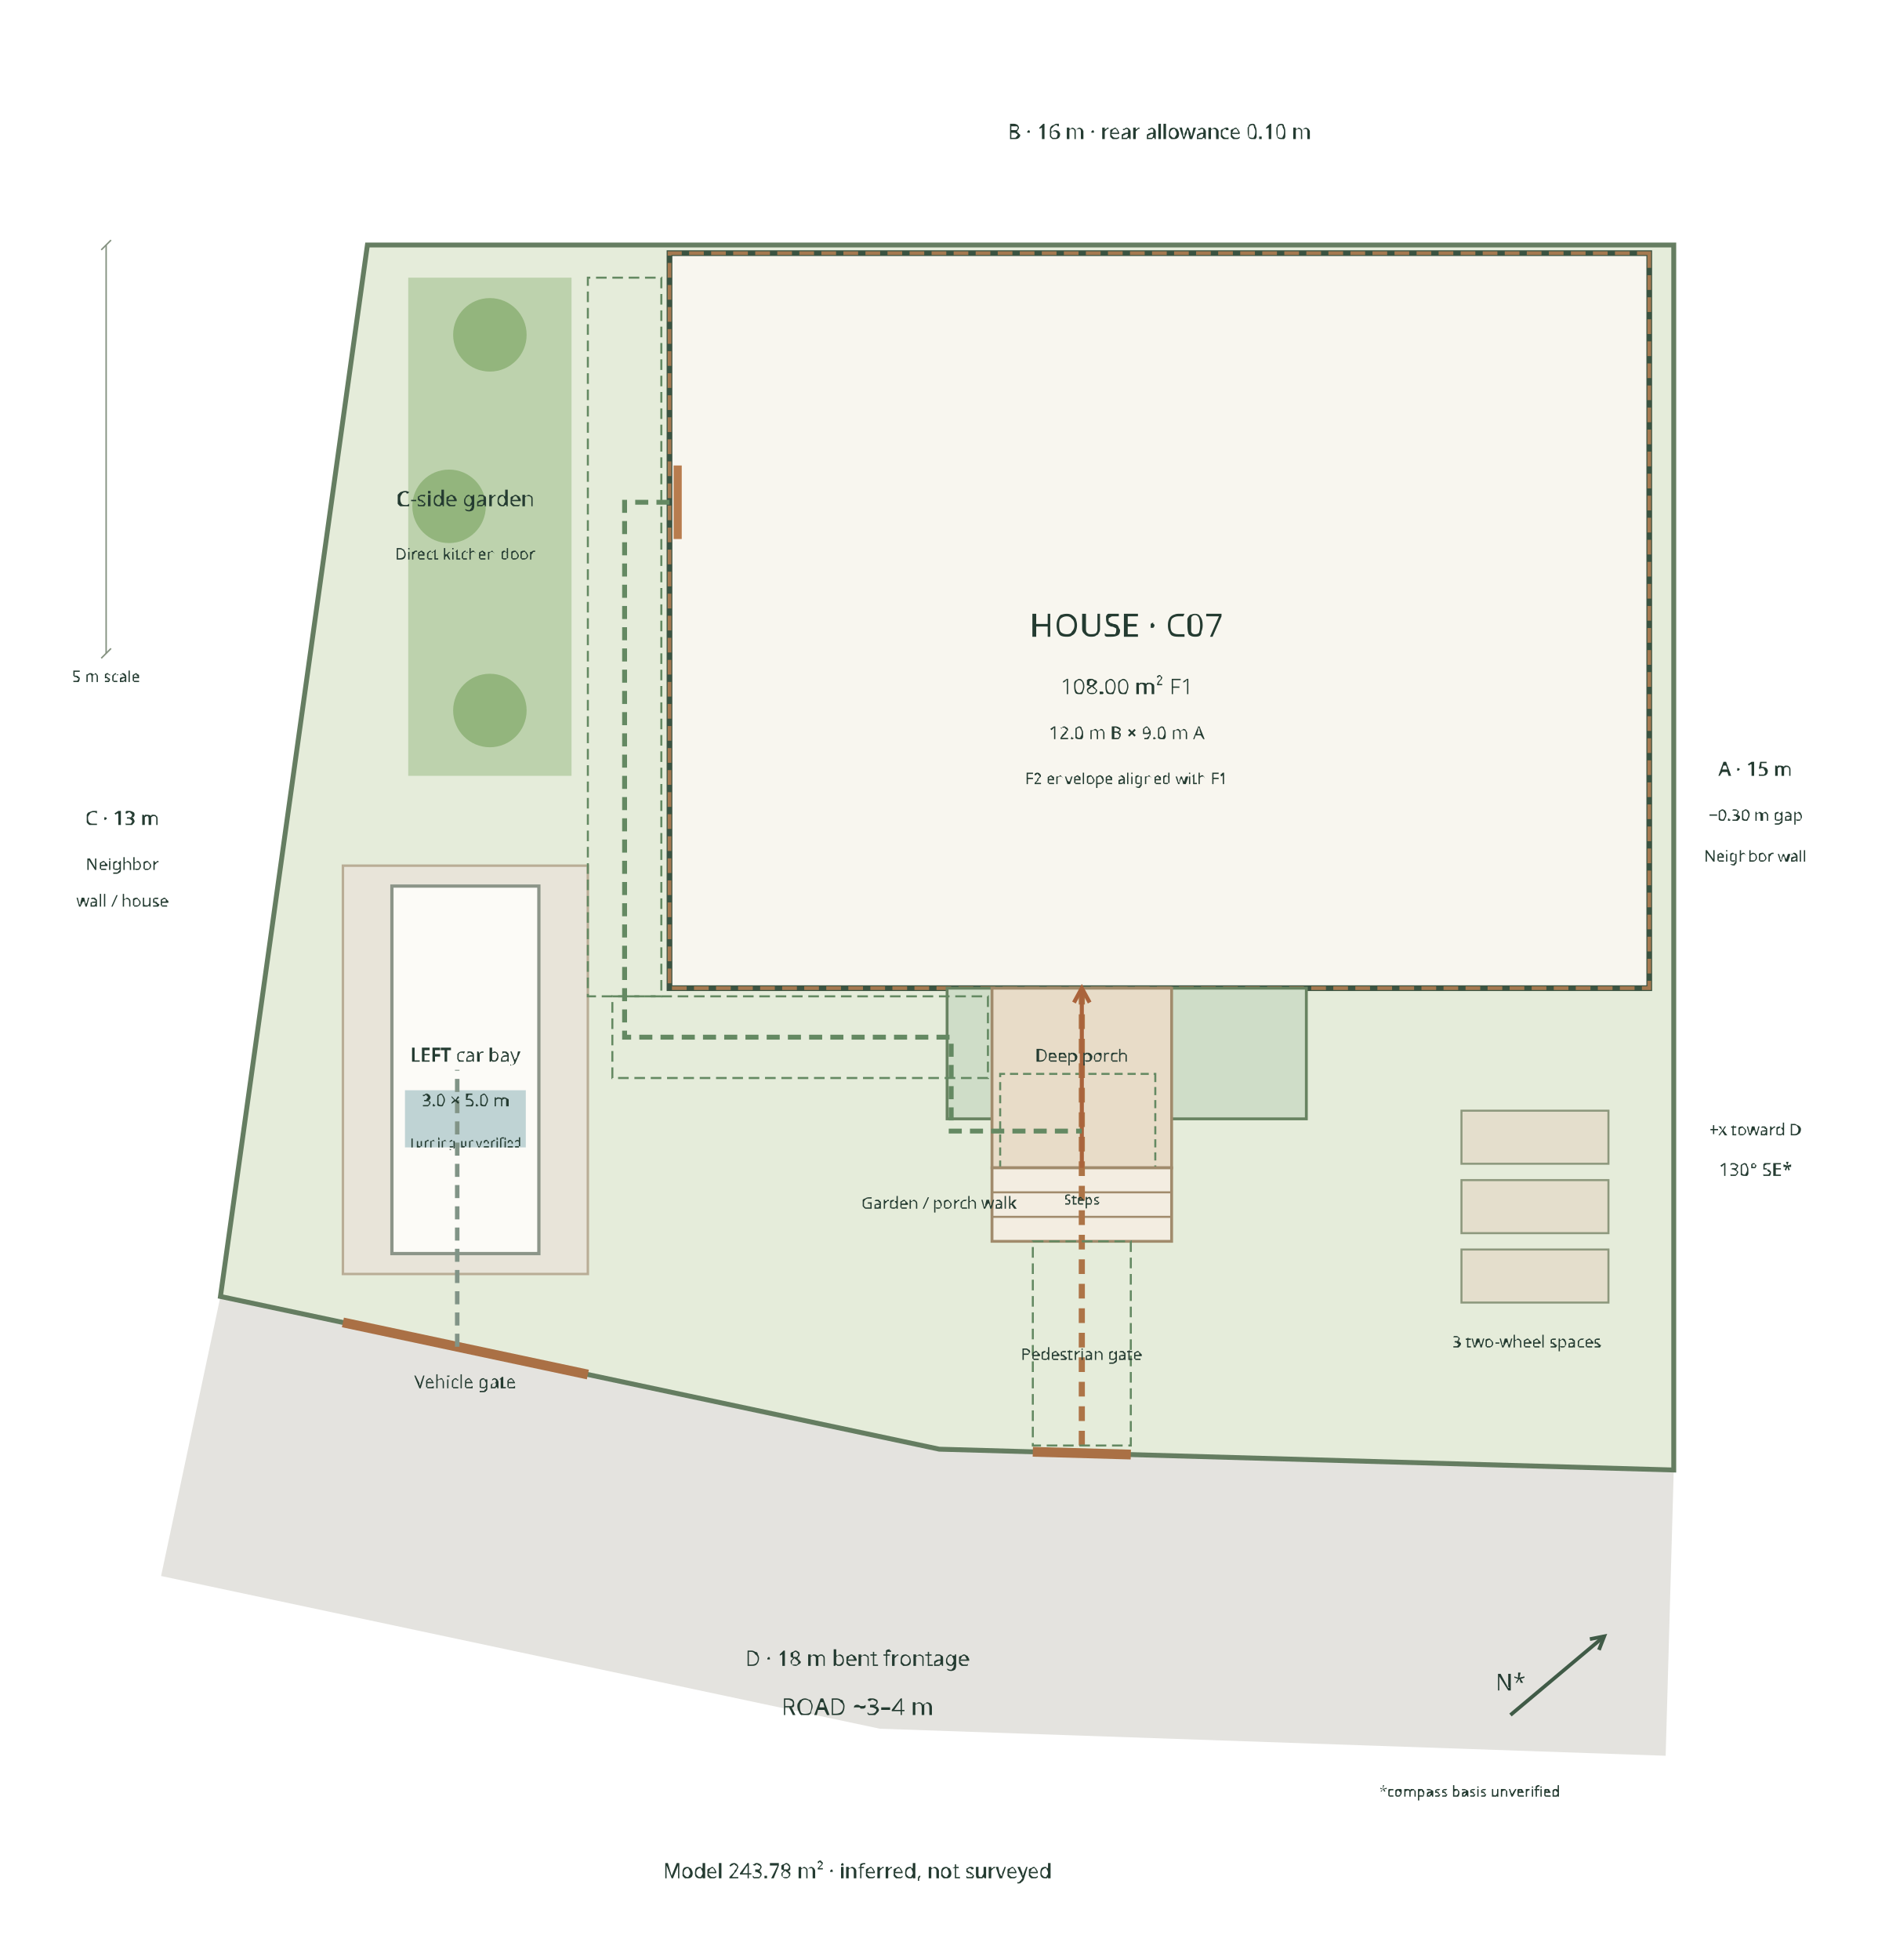
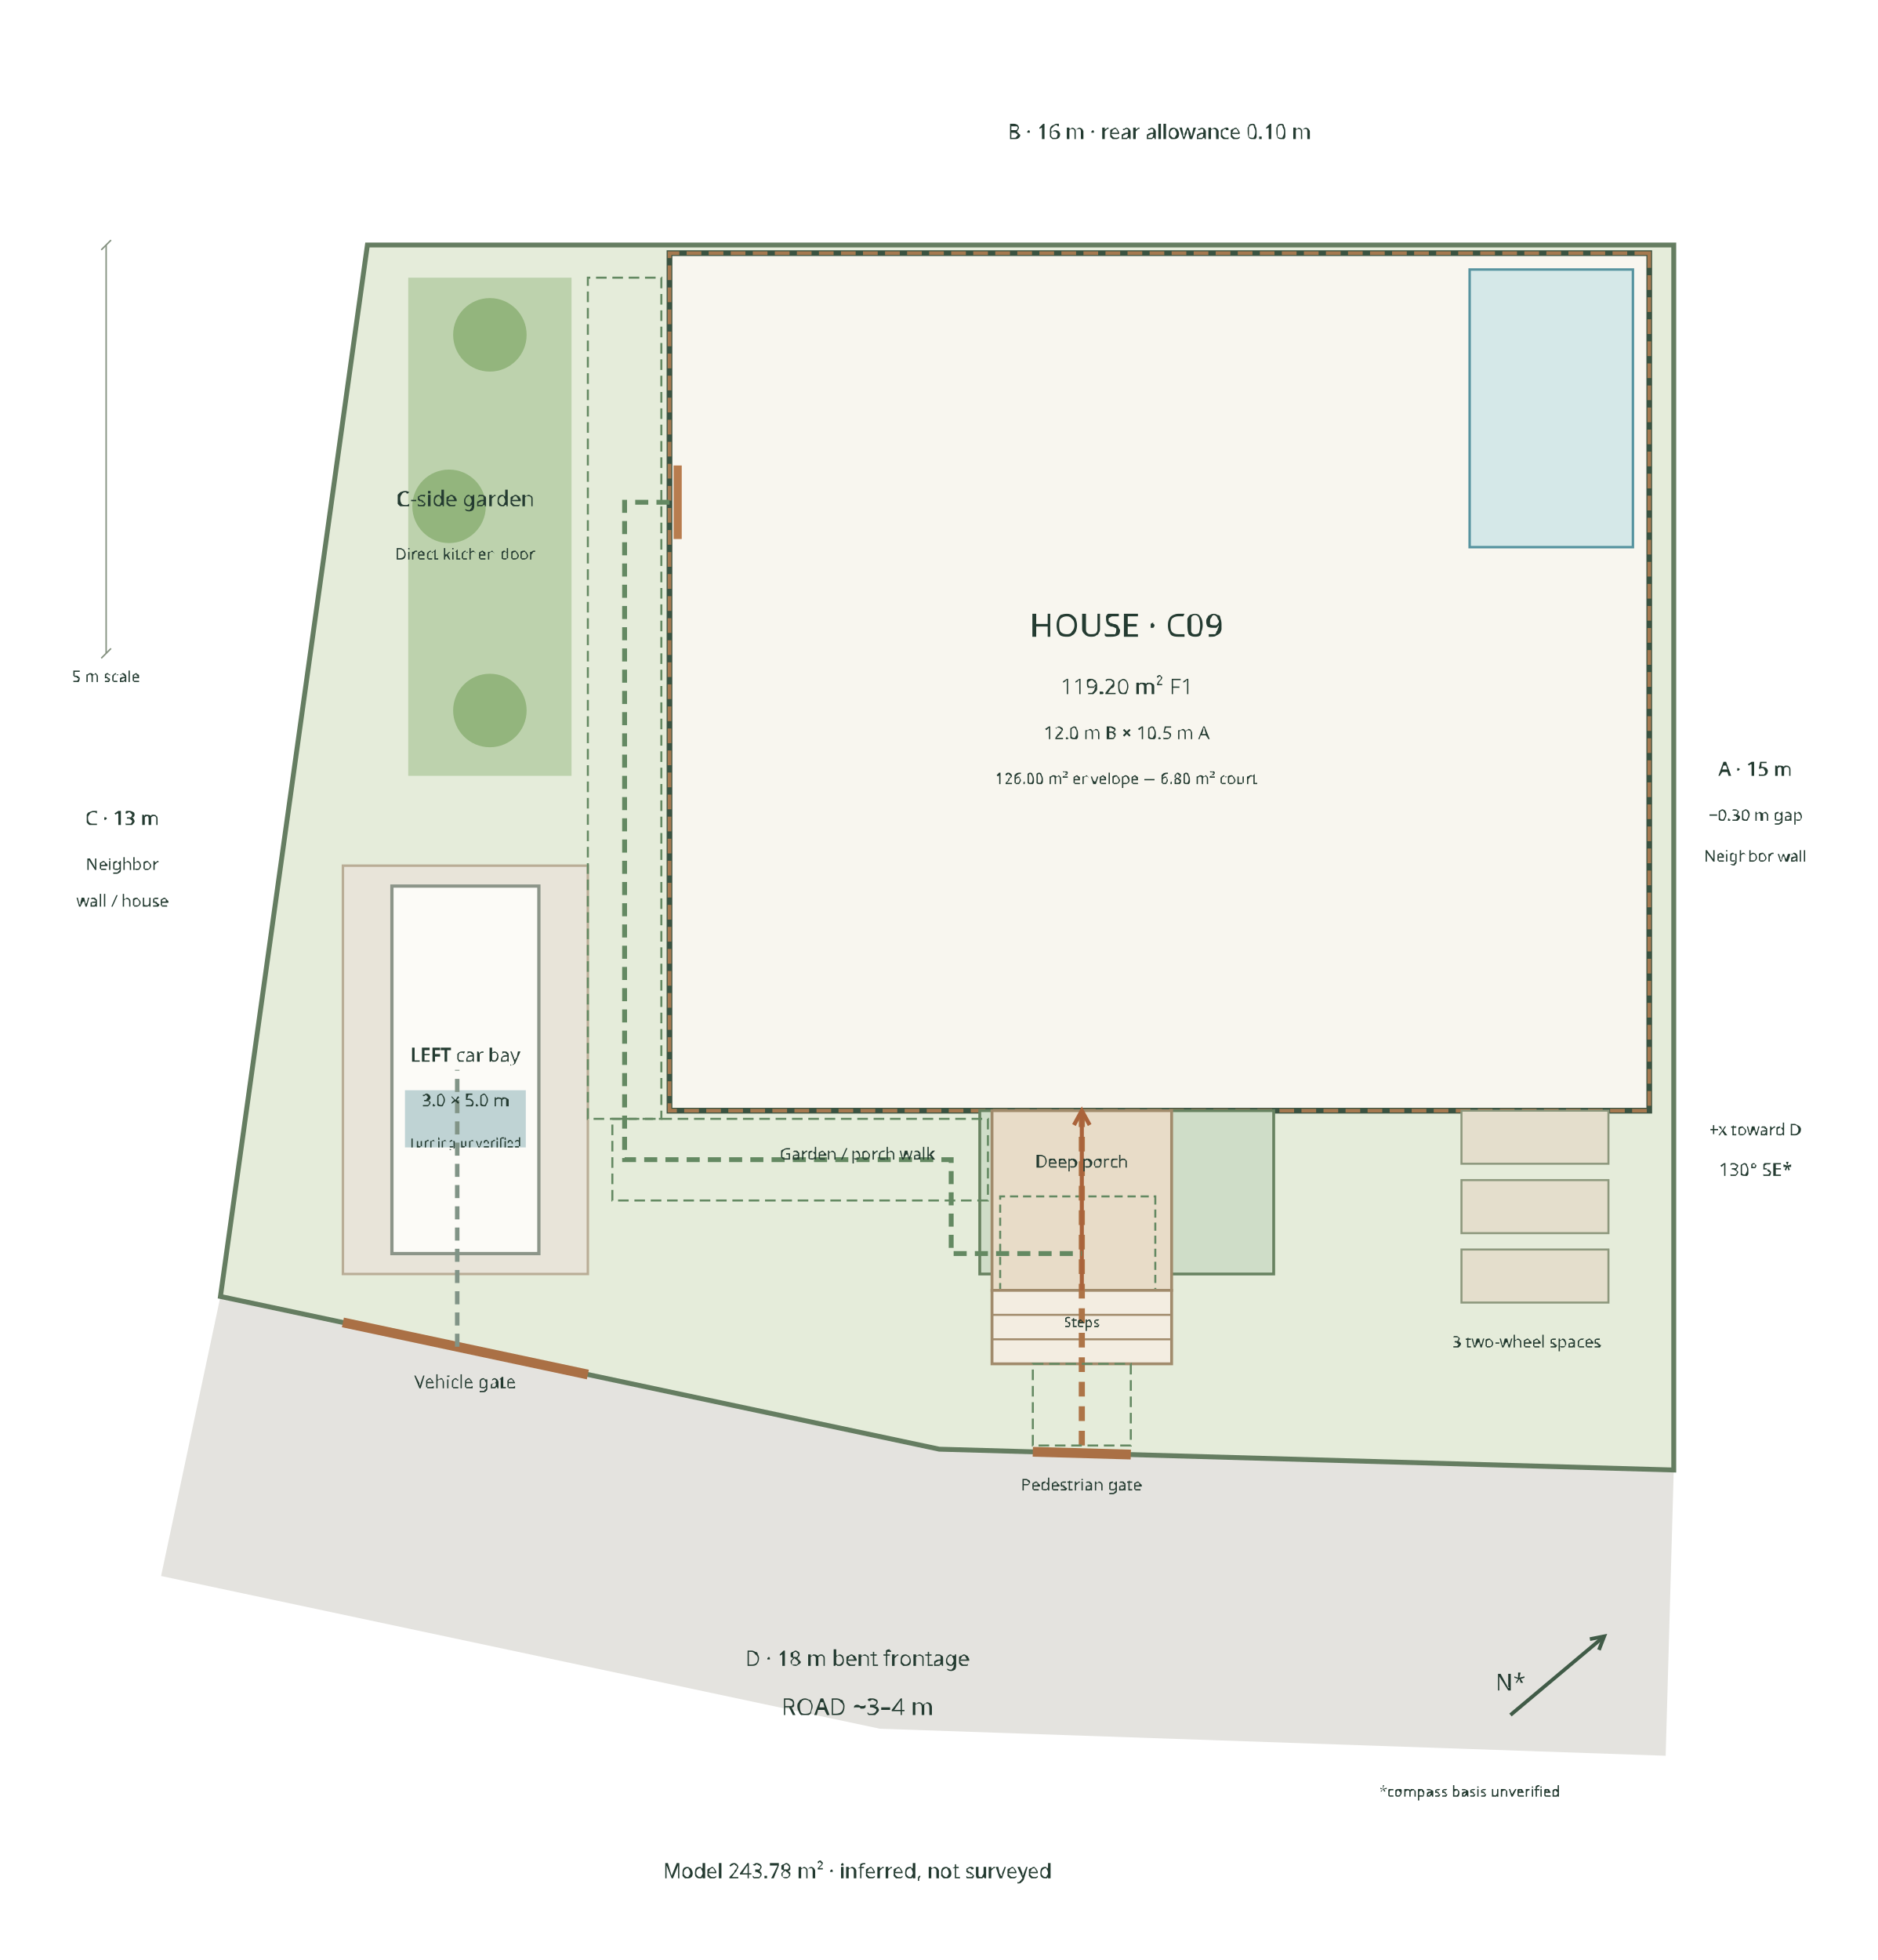
- <svg xmlns="http://www.w3.org/2000/svg" viewBox="-20.5 -3 23 24" class="drawing" role="img" aria-label="site conceptual drawing" data-revision="C07" data-option="01" data-display-rotation="90">
+ <svg xmlns="http://www.w3.org/2000/svg" viewBox="-20.5 -3 23 24" class="drawing" role="img" aria-label="site conceptual drawing" data-revision="C09" data-option="01" data-display-rotation="90">
  <g transform="rotate(90)" data-display-rotation="90">
    <polygon points="15,0 14.745,8.996 12.875,17.8 16.298,18.527 18.168,9.724 18.499,0.099" fill="#e4e3df" />
    <polygon points="0,0 15,0 14.745,8.996 12.875,17.8 0,16" fill="#e5ecda" stroke="#657d61" stroke-width="0.06" />
    <rect x="0.4" y="13.5" width="6.1" height="2" fill="#bdd2ad" stroke="none" stroke-width="0.025" />
    <circle cx="1.1" cy="14.5" r="0.45" fill="#93b57d" />
    <circle cx="3.2" cy="15" r="0.45" fill="#93b57d" />
    <circle cx="5.7" cy="14.5" r="0.45" fill="#93b57d" />
-     <rect x="0.1" y="0.3" width="9" height="12" fill="#f8f6ef" stroke="#3b5341" stroke-width="0.07" />
-     <rect x="0.1" y="0.3" width="9" height="12" fill="none" stroke="#a57950" stroke-width="0.045" stroke-dasharray=".18 .09" />
-     <rect x="9.1" y="4.5" width="1.6" height="4.4" fill="#cfddc8" stroke="#688361" stroke-width="0.035" />
+     <rect x="0.1" y="0.3" width="10.5" height="12" fill="#f8f6ef" stroke="#3b5341" stroke-width="0.07" />
+     <rect x="0.3" y="0.5" width="3.4" height="2" fill="#d5e8e8" stroke="#5794a0" stroke-width="0.03" data-site-id="open-court" />
+     <rect x="0.1" y="0.3" width="10.5" height="12" fill="none" stroke="#a57950" stroke-width="0.045" stroke-dasharray=".18 .09" />
+     <rect x="10.6" y="4.9" width="2" height="3.6" fill="#cfddc8" stroke="#688361" stroke-width="0.035" />
    <rect x="7.6" y="13.3" width="5" height="3" fill="#e8e4d9" stroke="#b9ad96" stroke-width="0.03" />
    <rect x="7.85" y="13.9" width="4.5" height="1.8" fill="#fcfbf7" stroke="#8c9589" stroke-width="0.04" />
    <rect x="10.35" y="14.06" width="0.7" height="1.48" fill="#bfd3d4" stroke="none" stroke-width="0.025" />
    <rect x="10.6" y="0.8" width="0.65" height="1.8" fill="#e4decc" stroke="#8d987d" stroke-width="0.025" />
    <rect x="11.45" y="0.8" width="0.65" height="1.8" fill="#e4decc" stroke="#8d987d" stroke-width="0.025" />
    <rect x="12.3" y="0.8" width="0.65" height="1.8" fill="#e4decc" stroke="#8d987d" stroke-width="0.025" />
-     <rect x="9.1" y="6.15" width="2.2" height="2.2" fill="#e8dcc8" stroke="#a18b6c" stroke-width="0.035" data-site-id="porch" />
-     <rect x="10.15" y="6.35" width="1.15" height="1.9" fill="none" stroke="#648962" stroke-width="0.025" stroke-dasharray=".10 .06" data-site-id="porch-waiting" />
-     <rect x="11.3" y="6.15" width="0.9" height="2.2" fill="#f3ede1" stroke="#a18b6c" stroke-width="0.035" data-site-id="porch-steps" />
-     <line x1="11.6" y1="6.15" x2="11.6" y2="8.35" stroke="#a18b6c" stroke-width="0.025" />
-     <line x1="11.9" y1="6.15" x2="11.9" y2="8.35" stroke="#a18b6c" stroke-width="0.025" />
+     <rect x="10.6" y="6.15" width="2.2" height="2.2" fill="#e8dcc8" stroke="#a18b6c" stroke-width="0.035" data-site-id="porch" />
+     <rect x="11.65" y="6.35" width="1.15" height="1.9" fill="none" stroke="#648962" stroke-width="0.025" stroke-dasharray=".10 .06" data-site-id="porch-waiting" />
+     <rect x="12.8" y="6.15" width="0.9" height="2.2" fill="#f3ede1" stroke="#a18b6c" stroke-width="0.035" data-site-id="porch-steps" />
+     <line x1="13.1" y1="6.15" x2="13.1" y2="8.35" stroke="#a18b6c" stroke-width="0.025" />
+     <line x1="13.4" y1="6.15" x2="13.4" y2="8.35" stroke="#a18b6c" stroke-width="0.025" />
    <line x1="2.7" y1="12.2" x2="3.6" y2="12.2" stroke="#b87c4e" stroke-width="0.1" data-site-id="kitchen-door" />
-     <polyline points="14.7,7.25 12.2,7.25 11.3,7.25 9.1,7.25" fill="none" stroke="#ad7447" stroke-width="0.075" stroke-dasharray=".18 .12" />
-     <line x1="11.3" y1="7.25" x2="9.1" y2="7.25" stroke="#aa633b" stroke-width="0.05" />
-     <polyline points="9.276,7.154 9.1,7.25 9.276,7.346" fill="none" stroke="#aa633b" stroke-width="0.05" />
-     <rect x="12.2" y="6.65" width="2.5" height="1.2" fill="none" stroke="#648962" stroke-width="0.025" stroke-dasharray=".13 .07" />
-     <rect x="9.2" y="8.4" width="1" height="4.6" fill="none" stroke="#648962" stroke-width="0.025" stroke-dasharray=".13 .07" />
-     <rect x="0.4" y="12.4" width="8.8" height="0.9" fill="none" stroke="#648962" stroke-width="0.025" stroke-dasharray=".13 .07" />
-     <polyline points="3.15,12.3 3.15,12.85 9.7,12.85 9.7,8.85 10.85,8.85 10.85,7.25" fill="none" stroke="#648962" stroke-width="0.06" stroke-dasharray=".16 .1" />
+     <polyline points="14.7,7.25 13.7,7.25 12.8,7.25 10.6,7.25" fill="none" stroke="#ad7447" stroke-width="0.075" stroke-dasharray=".18 .12" />
+     <line x1="12.8" y1="7.25" x2="10.6" y2="7.25" stroke="#aa633b" stroke-width="0.05" />
+     <polyline points="10.776,7.154 10.6,7.25 10.776,7.346" fill="none" stroke="#aa633b" stroke-width="0.05" />
+     <rect x="13.7" y="6.65" width="1" height="1.2" fill="none" stroke="#648962" stroke-width="0.025" stroke-dasharray=".13 .07" />
+     <rect x="10.7" y="8.4" width="1" height="4.6" fill="none" stroke="#648962" stroke-width="0.025" stroke-dasharray=".13 .07" />
+     <rect x="0.4" y="12.4" width="10.3" height="0.9" fill="none" stroke="#648962" stroke-width="0.025" stroke-dasharray=".13 .07" />
+     <polyline points="3.15,12.3 3.15,12.85 11.2,12.85 11.2,8.85 12.35,8.85 12.35,7.25" fill="none" stroke="#648962" stroke-width="0.06" stroke-dasharray=".16 .1" />
    <line x1="13.831" y1="13.3" x2="13.193" y2="16.3" stroke="#aa7045" stroke-width="0.12" />
    <line x1="14.811" y1="6.65" x2="14.777" y2="7.85" stroke="#aa7045" stroke-width="0.12" />
    <polyline points="13.491,14.9 12.6,14.9 10.1,14.9" fill="none" stroke="#819487" stroke-width="0.055" stroke-dasharray=".16 .1" />
    <line x1="18" y1="2" x2="17.036" y2="0.851" stroke="#405b47" stroke-width="0.045" />
    <polyline points="17.203,0.916 17.036,0.851 17.071,1.027" fill="none" stroke="#405b47" stroke-width="0.045" />
    <line x1="0" y1="19.2" x2="5" y2="19.2" stroke="#849180" stroke-width="0.018" />
    <line x1="-0.06" y1="19.14" x2="0.06" y2="19.26" stroke="#849180" stroke-width="0.018" />
    <line x1="4.94" y1="19.14" x2="5.06" y2="19.26" stroke="#849180" stroke-width="0.018" />
  </g>
  <text x="-6.3" y="-1.3" font-size="0.25" text-anchor="middle" fill="#243b31" font-family="system-ui,sans-serif">B · 16 m · rear allowance 0.10 m</text>
-   <text x="-6.7" y="4.8" font-size="0.4" text-anchor="middle" fill="#243b31" font-family="system-ui,sans-serif">HOUSE · C07</text>
-   <text x="-6.7" y="5.5" font-size="0.27" text-anchor="middle" fill="#243b31" font-family="system-ui,sans-serif">108.00 m² F1</text>
-   <text x="-6.7" y="6.05" font-size="0.22" text-anchor="middle" fill="#243b31" font-family="system-ui,sans-serif">12.0 m B × 9.0 m A</text>
+   <text x="-6.7" y="4.8" font-size="0.4" text-anchor="middle" fill="#243b31" font-family="system-ui,sans-serif">HOUSE · C09</text>
+   <text x="-6.7" y="5.5" font-size="0.27" text-anchor="middle" fill="#243b31" font-family="system-ui,sans-serif">119.20 m² F1</text>
+   <text x="-6.7" y="6.05" font-size="0.22" text-anchor="middle" fill="#243b31" font-family="system-ui,sans-serif">12.0 m B × 10.5 m A</text>
  <text x="1" y="6.5" font-size="0.24" text-anchor="middle" fill="#243b31" font-family="system-ui,sans-serif">A · 15 m</text>
  <text x="1" y="7.05" font-size="0.2" text-anchor="middle" fill="#243b31" font-family="system-ui,sans-serif">~0.30 m gap</text>
  <text x="1" y="7.55" font-size="0.19" text-anchor="middle" fill="#243b31" font-family="system-ui,sans-serif">Neighbor wall</text>
  <text x="1" y="10.9" font-size="0.2" text-anchor="middle" fill="#243b31" font-family="system-ui,sans-serif">+x toward D</text>
  <text x="1" y="11.4" font-size="0.22" text-anchor="middle" fill="#243b31" font-family="system-ui,sans-serif">130° SE*</text>
  <text x="-19" y="7.1" font-size="0.24" text-anchor="middle" fill="#243b31" font-family="system-ui,sans-serif">C · 13 m</text>
  <text x="-19" y="7.65" font-size="0.2" text-anchor="middle" fill="#243b31" font-family="system-ui,sans-serif">Neighbor</text>
  <text x="-19" y="8.1" font-size="0.2" text-anchor="middle" fill="#243b31" font-family="system-ui,sans-serif">wall / house</text>
  <text x="-14.8" y="3.2" font-size="0.26" text-anchor="middle" fill="#243b31" font-family="system-ui,sans-serif">C-side garden</text>
  <text x="-14.8" y="3.85" font-size="0.19" text-anchor="middle" fill="#243b31" font-family="system-ui,sans-serif">Direct kitchen door</text>
-   <text x="-6.7" y="6.6" font-size="0.19" text-anchor="middle" fill="#243b31" font-family="system-ui,sans-serif">F2 envelope aligned with F1</text>
+   <text x="-6.7" y="6.6" font-size="0.19" text-anchor="middle" fill="#243b31" font-family="system-ui,sans-serif">126.00 m² envelope − 6.80 m² court</text>
  <text x="-14.8" y="10" font-size="0.23" text-anchor="middle" fill="#243b31" font-family="system-ui,sans-serif">LEFT car bay</text>
  <text x="-14.8" y="10.55" font-size="0.21" text-anchor="middle" fill="#243b31" font-family="system-ui,sans-serif">3.0 × 5.0 m</text>
  <text x="-14.8" y="11.05" font-size="0.16" text-anchor="middle" fill="#243b31" font-family="system-ui,sans-serif">Turning unverified</text>
  <text x="-1.8" y="13.5" font-size="0.2" text-anchor="middle" fill="#243b31" font-family="system-ui,sans-serif">3 two-wheel spaces</text>
-   <text x="-9" y="11.8" font-size="0.2" text-anchor="middle" fill="#243b31" font-family="system-ui,sans-serif">Garden / porch walk</text>
-   <text x="-7.25" y="10" font-size="0.21" text-anchor="middle" fill="#243b31" font-family="system-ui,sans-serif">Deep porch</text>
-   <text x="-7.25" y="11.75" font-size="0.17" text-anchor="middle" fill="#243b31" font-family="system-ui,sans-serif">Steps</text>
-   <text x="-7.25" y="13.65" font-size="0.2" text-anchor="middle" fill="#243b31" font-family="system-ui,sans-serif">Pedestrian gate</text>
+   <text x="-10" y="11.2" font-size="0.2" text-anchor="middle" fill="#243b31" font-family="system-ui,sans-serif">Garden / porch walk</text>
+   <text x="-7.25" y="11.3" font-size="0.21" text-anchor="middle" fill="#243b31" font-family="system-ui,sans-serif">Deep porch</text>
+   <text x="-7.25" y="13.25" font-size="0.17" text-anchor="middle" fill="#243b31" font-family="system-ui,sans-serif">Steps</text>
+   <text x="-7.25" y="15.25" font-size="0.2" text-anchor="middle" fill="#243b31" font-family="system-ui,sans-serif">Pedestrian gate</text>
  <text x="-14.8" y="14" font-size="0.22" text-anchor="middle" fill="#243b31" font-family="system-ui,sans-serif">Vehicle gate</text>
  <text x="-10" y="17.4" font-size="0.26" text-anchor="middle" fill="#243b31" font-family="system-ui,sans-serif">D · 18 m bent frontage</text>
  <text x="-10" y="18" font-size="0.29" text-anchor="middle" fill="#243b31" font-family="system-ui,sans-serif">ROAD ~3–4 m</text>
  <text x="-2" y="17.7" font-size="0.28" text-anchor="middle" fill="#243b31" font-family="system-ui,sans-serif">N*</text>
  <text x="-2.5" y="19" font-size="0.18" text-anchor="middle" fill="#243b31" font-family="system-ui,sans-serif">*compass basis unverified</text>
  <text x="-19.2" y="5.35" font-size="0.19" text-anchor="middle" fill="#243b31" font-family="system-ui,sans-serif">5 m scale</text>
  <text x="-10" y="20" font-size="0.25" text-anchor="middle" fill="#243b31" font-family="system-ui,sans-serif">Model 243.78 m² · inferred, not surveyed</text>
</svg>
